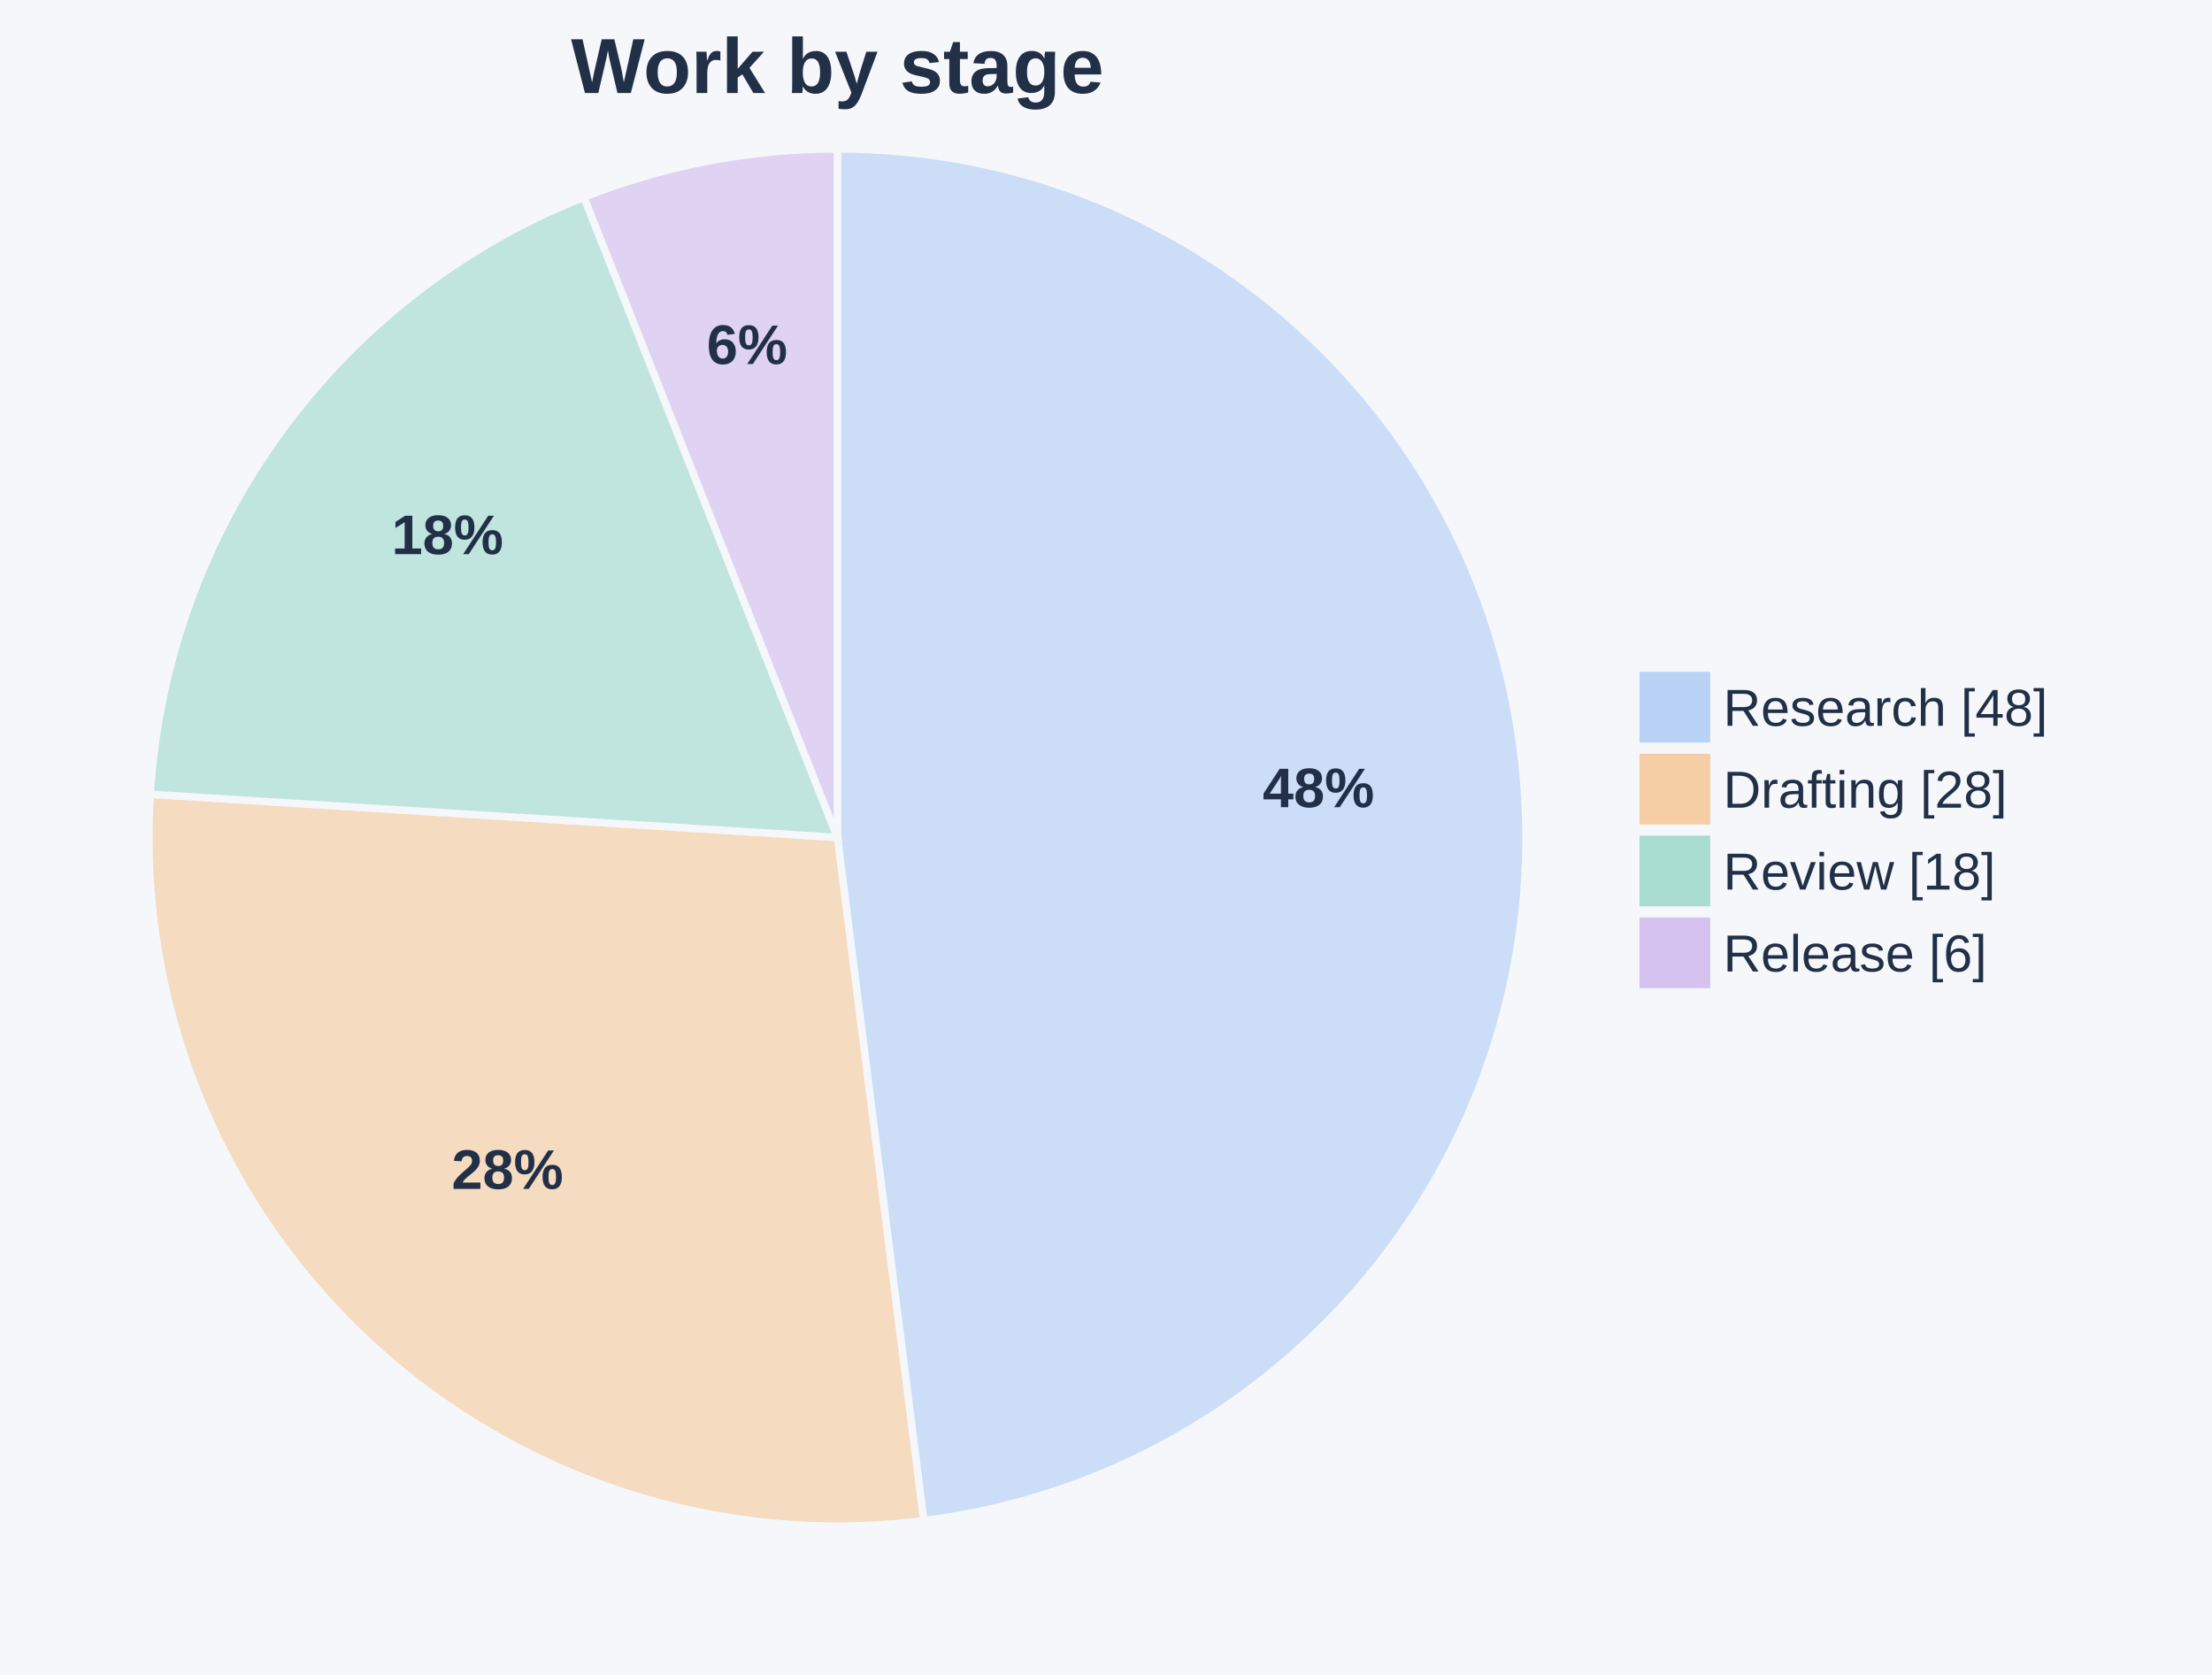
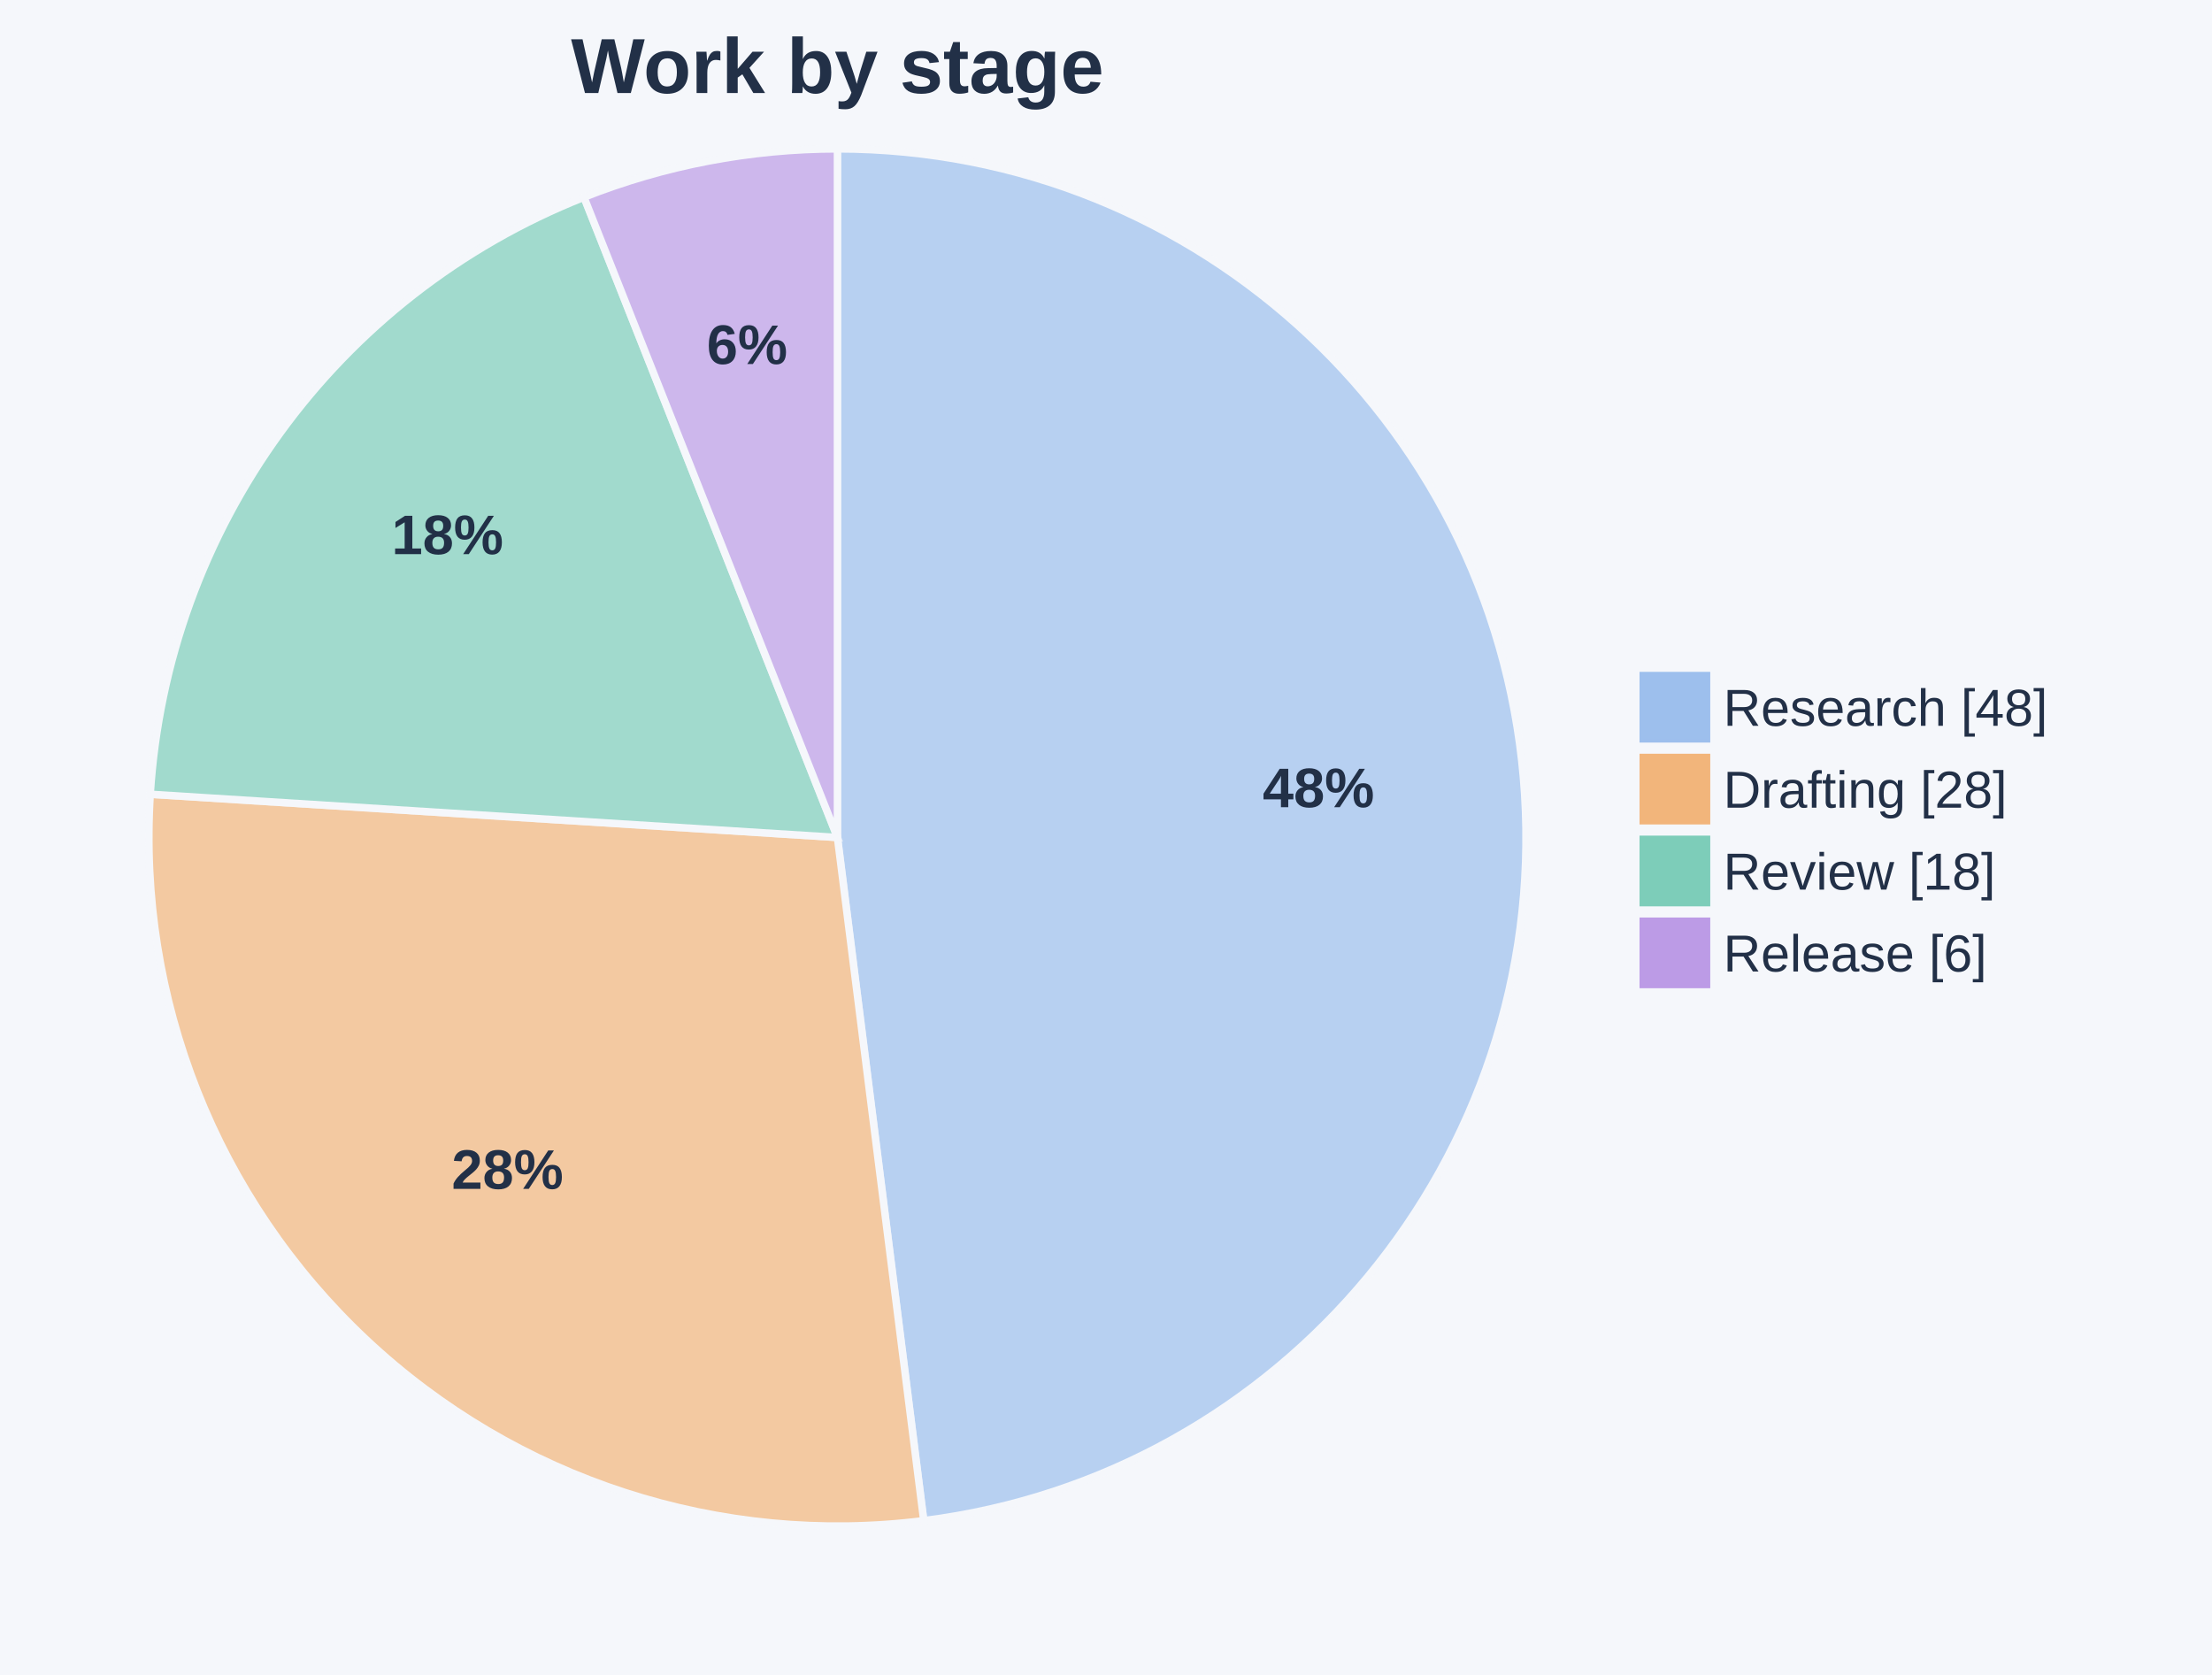
- <svg xmlns="http://www.w3.org/2000/svg" id="merman" width="100%" viewBox="0 0 594.312 450" style="max-width: 594.312px;" role="graphics-document document" aria-roledescription="pie">
-   <rect class="merman-theme-canvas-base" data-merman-theme-canvas="base" aria-hidden="true" pointer-events="none" x="0" y="0" width="594.312" height="450" fill="#F5F7FB" />
+ <svg xmlns="http://www.w3.org/2000/svg" id="merman" width="100%" viewBox="0 0 594.305 450" style="max-width: 594.305px;" role="graphics-document document" aria-roledescription="pie">
+   <rect class="merman-theme-canvas-base" data-merman-theme-canvas="base" aria-hidden="true" pointer-events="none" x="0" y="0" width="594.305" height="450" fill="#F5F7FB" />
  <style>#merman{font-family:"Segoe UI", Arial, "Liberation Sans", sans-serif;font-size:15px;fill:#333;}@keyframes edge-animation-frame{from{stroke-dashoffset:0;}}@keyframes dash{to{stroke-dashoffset:0;}}#merman .edge-animation-slow{stroke-dasharray:9,5!important;stroke-dashoffset:900;animation:dash 50s linear infinite;stroke-linecap:round;}#merman .edge-animation-fast{stroke-dasharray:9,5!important;stroke-dashoffset:900;animation:dash 20s linear infinite;stroke-linecap:round;}#merman .error-icon{fill:#552222;}#merman .error-text{fill:#552222;stroke:#552222;}#merman .edge-thickness-normal{stroke-width:1px;}#merman .edge-thickness-thick{stroke-width:3.5px;}#merman .edge-pattern-solid{stroke-dasharray:0;}#merman .edge-thickness-invisible{stroke-width:0;fill:none;}#merman .edge-pattern-dashed{stroke-dasharray:3;}#merman .edge-pattern-dotted{stroke-dasharray:2;}#merman .marker{fill:#333333;stroke:#333333;}#merman .marker.cross{stroke:#333333;}#merman svg{font-family:"Segoe UI", Arial, "Liberation Sans", sans-serif;font-size:15px;}#merman p{margin:0;}#merman .pieCircle{stroke:#F5F7FB;stroke-width:2px;opacity:0.7;}#merman .pieCircle.highlighted{scale:1.05;opacity:1;}#merman .pieCircle.highlightedOnHover:hover{transition-duration:250ms;scale:1.05;opacity:1;}#merman .pieOuterCircle{stroke:#F5F7FB;stroke-width:2px;fill:none;}#merman .pieTitleText{text-anchor:middle;font-size:21px;fill:#223047;font-family:"Segoe UI", Arial, "Liberation Sans", sans-serif;font-weight:600;}#merman .slice{font-family:"Segoe UI", Arial, "Liberation Sans", sans-serif;fill:#223047;font-size:15px;font-weight:600;}#merman .legend text{fill:#223047;font-family:"Segoe UI", Arial, "Liberation Sans", sans-serif;font-size:14px;}#merman .node .neo-node{stroke:#9370DB;}#merman [data-look="neo"].node rect,#merman [data-look="neo"].cluster rect,#merman [data-look="neo"].node polygon{stroke:#9370DB;filter:drop-shadow(1px 2px 2px rgba(185, 185, 185, 1));}#merman [data-look="neo"].swimlane.cluster rect{filter:none;}#merman [data-look="neo"].node path{stroke:#9370DB;stroke-width:1px;}#merman [data-look="neo"].node .outer-path{filter:drop-shadow(1px 2px 2px rgba(185, 185, 185, 1));}#merman [data-look="neo"].node .neo-line path{stroke:#9370DB;filter:none;}#merman [data-look="neo"].node circle{stroke:#9370DB;filter:drop-shadow(1px 2px 2px rgba(185, 185, 185, 1));}#merman [data-look="neo"].node circle .state-start{fill:#000000;}#merman [data-look="neo"].icon-shape .icon{fill:#9370DB;filter:drop-shadow(1px 2px 2px rgba(185, 185, 185, 1));}#merman [data-look="neo"].icon-shape .icon-neo path{stroke:#9370DB;filter:drop-shadow(1px 2px 2px rgba(185, 185, 185, 1));}#merman :root{--mermaid-font-family:"Segoe UI", Arial, "Liberation Sans", sans-serif;}</style>
  <g />
  <g transform="translate(225,225)">
    <g>
      <circle cx="0" cy="0" r="186" class="pieOuterCircle" />
-       <path d="M0,-185A185,185,0,0,1,23.187,183.541L0,0Z" fill="#BAD2F6" class="pieCircle" />
-       <path d="M23.187,183.541A185,185,0,0,1,-184.635,-11.616L0,0Z" fill="#F5CEA5" class="pieCircle" />
-       <path d="M-184.635,-11.616A185,185,0,0,1,-68.103,-172.009L0,0Z" fill="#A9DCD1" class="pieCircle" />
-       <path d="M-68.103,-172.009A185,185,0,0,1,0,-185L0,0Z" fill="#D5C2EE" class="pieCircle" />
+       <path d="M0,-185A185,185,0,0,1,23.187,183.541L0,0Z" fill="#9DBFED" class="pieCircle" />
+       <path d="M23.187,183.541A185,185,0,0,1,-184.635,-11.616L0,0Z" fill="#F2B57B" class="pieCircle" />
+       <path d="M-184.635,-11.616A185,185,0,0,1,-68.103,-172.009L0,0Z" fill="#7DCDB9" class="pieCircle" />
+       <path d="M-68.103,-172.009A185,185,0,0,1,0,-185L0,0Z" fill="#BC9BE6" class="pieCircle" />
      <text transform="translate(129.2445,-8.131372)" class="slice" style="text-anchor: middle;">48%</text>
      <text transform="translate(-88.64885,94.40144)" class="slice" style="text-anchor: middle;">28%</text>
      <text transform="translate(-104.7677,-76.11819)" class="slice" style="text-anchor: middle;">18%</text>
      <text transform="translate(-24.26588,-127.2062)" class="slice" style="text-anchor: middle;">6%</text>
    </g>
    <text x="0" y="-200" class="pieTitleText">Work by stage</text>
    <g class="legend" transform="translate(216,-44)">
-       <rect width="18" height="18" style="fill: rgb(186, 210, 246); stroke: rgb(186, 210, 246);" />
+       <rect width="18" height="18" style="fill: rgb(157, 191, 237); stroke: rgb(157, 191, 237);" />
      <text x="22" y="14">Research [48]</text>
    </g>
    <g class="legend" transform="translate(216,-22)">
-       <rect width="18" height="18" style="fill: rgb(245, 206, 165); stroke: rgb(245, 206, 165);" />
+       <rect width="18" height="18" style="fill: rgb(242, 181, 123); stroke: rgb(242, 181, 123);" />
      <text x="22" y="14">Drafting [28]</text>
    </g>
    <g class="legend" transform="translate(216,0)">
-       <rect width="18" height="18" style="fill: rgb(169, 220, 209); stroke: rgb(169, 220, 209);" />
+       <rect width="18" height="18" style="fill: rgb(125, 205, 185); stroke: rgb(125, 205, 185);" />
      <text x="22" y="14">Review [18]</text>
    </g>
    <g class="legend" transform="translate(216,22)">
-       <rect width="18" height="18" style="fill: rgb(213, 194, 238); stroke: rgb(213, 194, 238);" />
+       <rect width="18" height="18" style="fill: rgb(188, 155, 230); stroke: rgb(188, 155, 230);" />
      <text x="22" y="14">Release [6]</text>
    </g>
  </g>
</svg>
